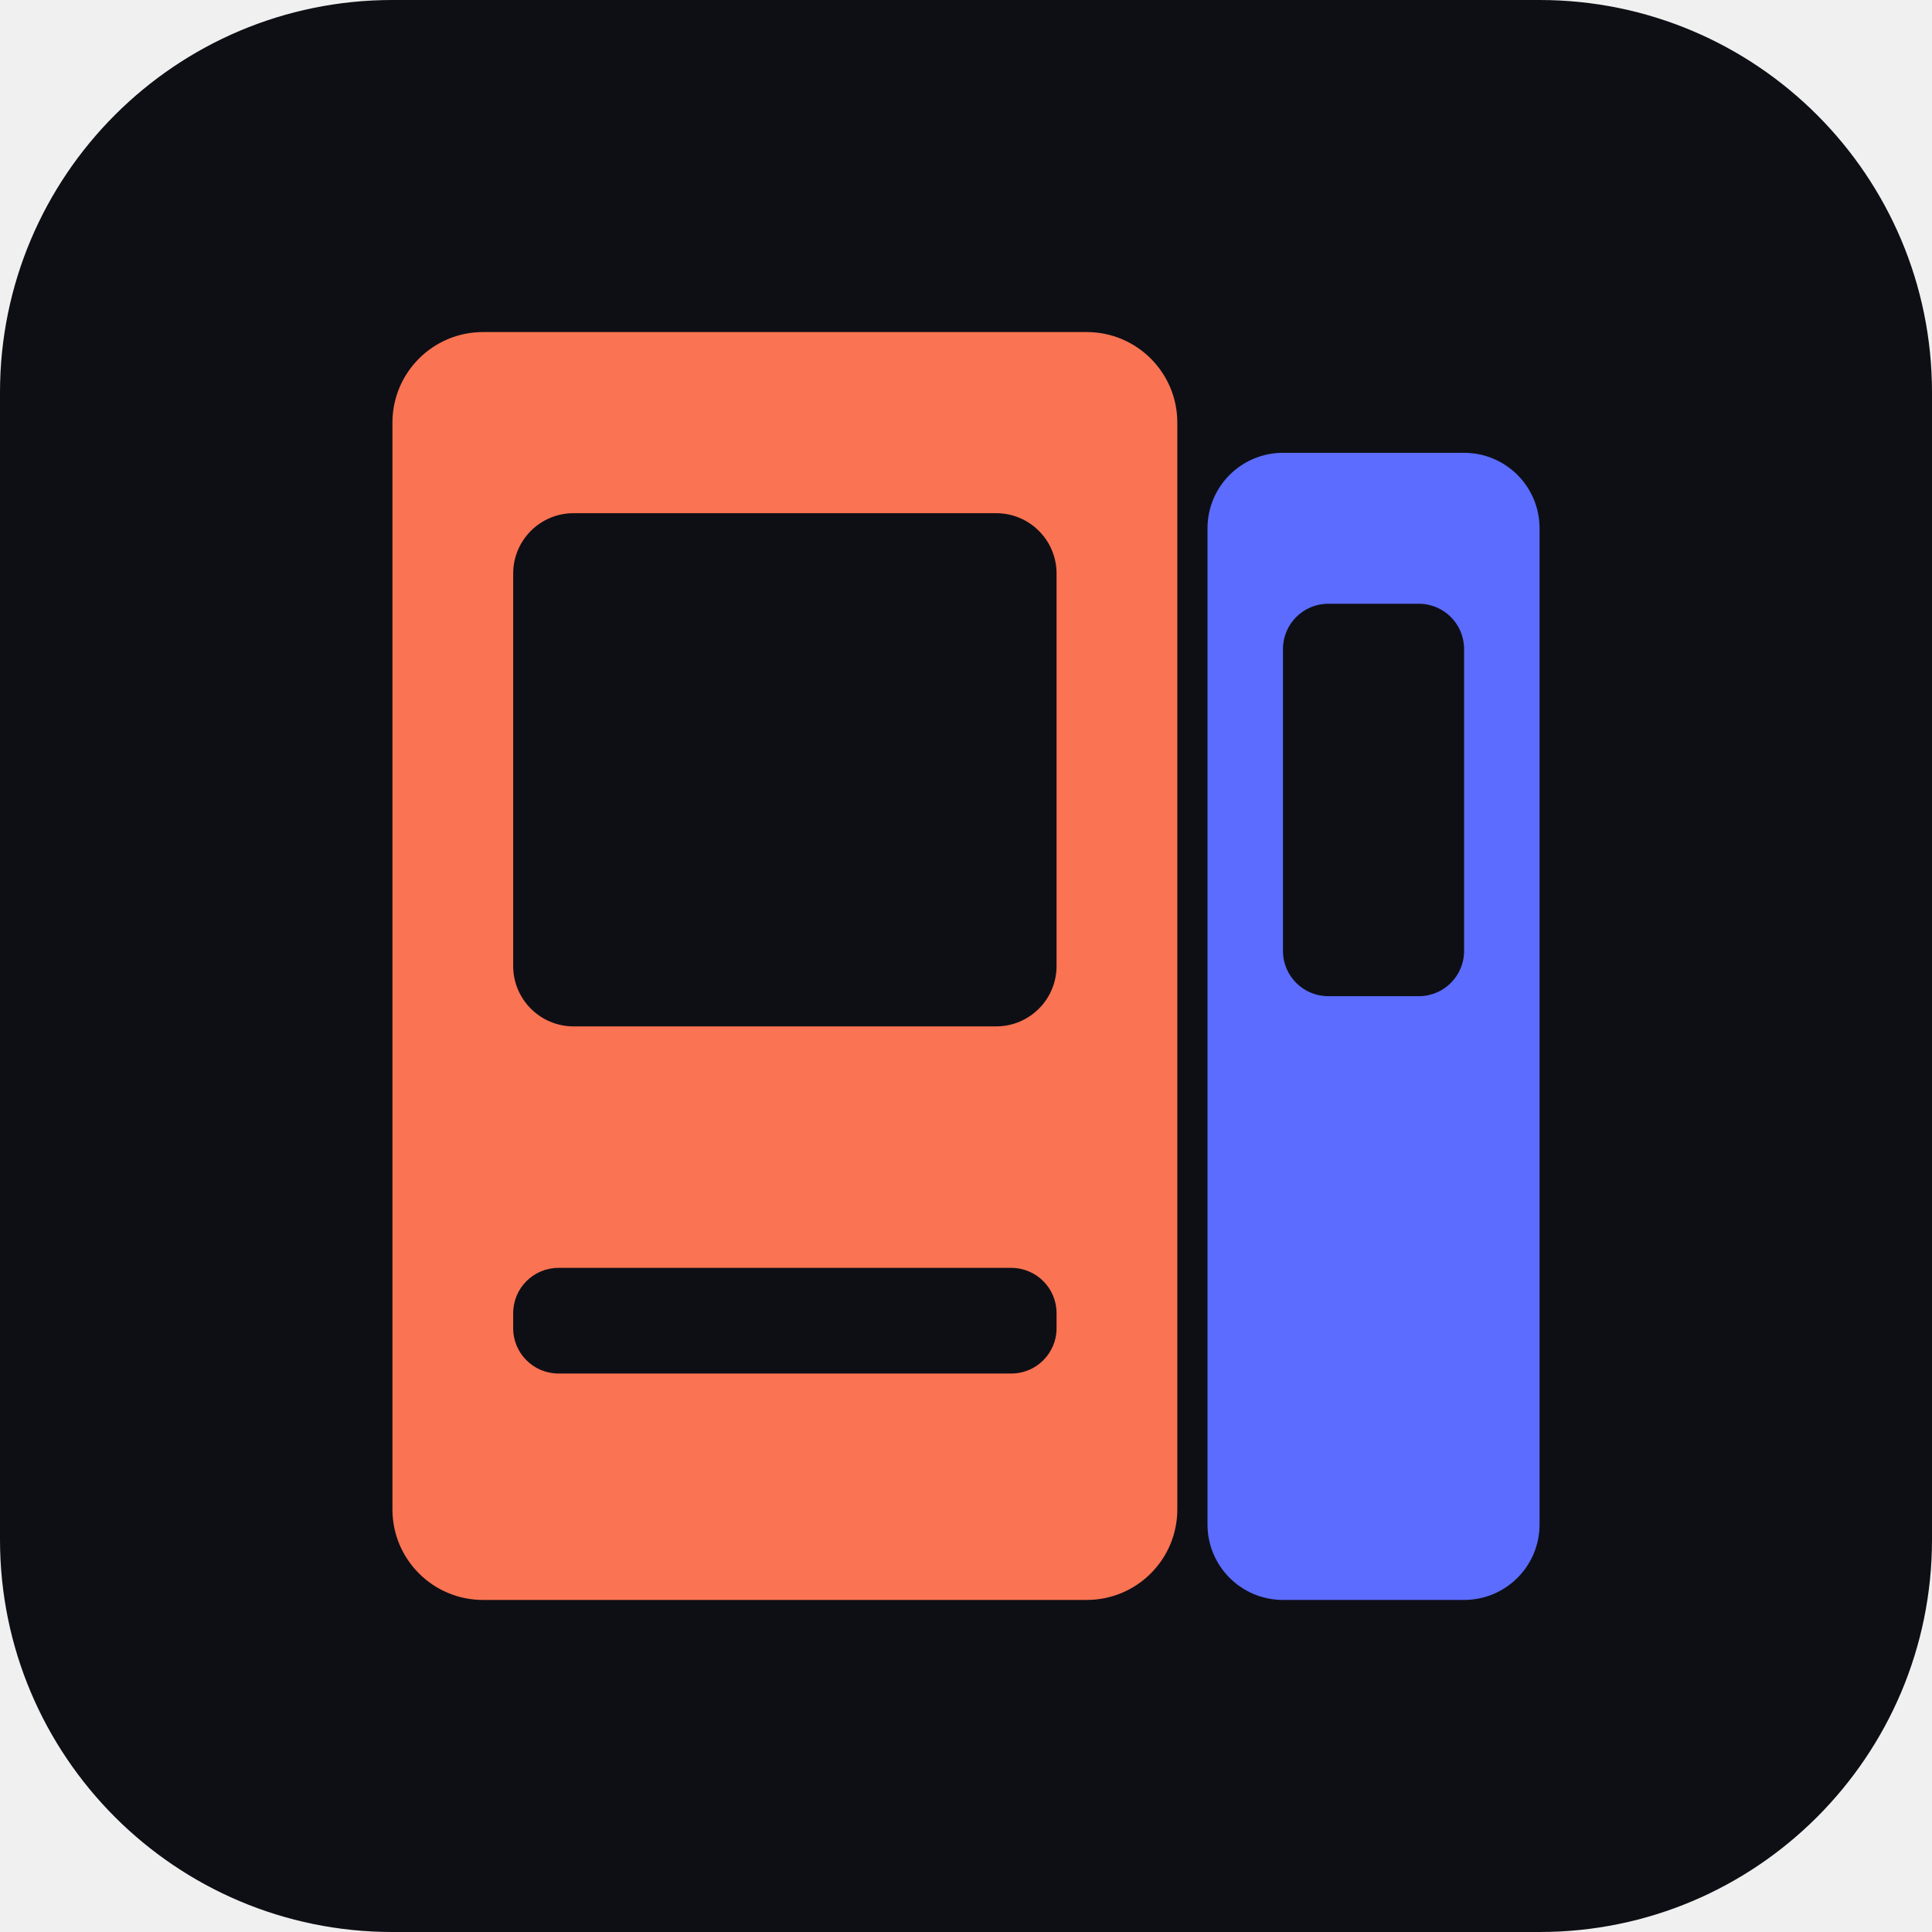
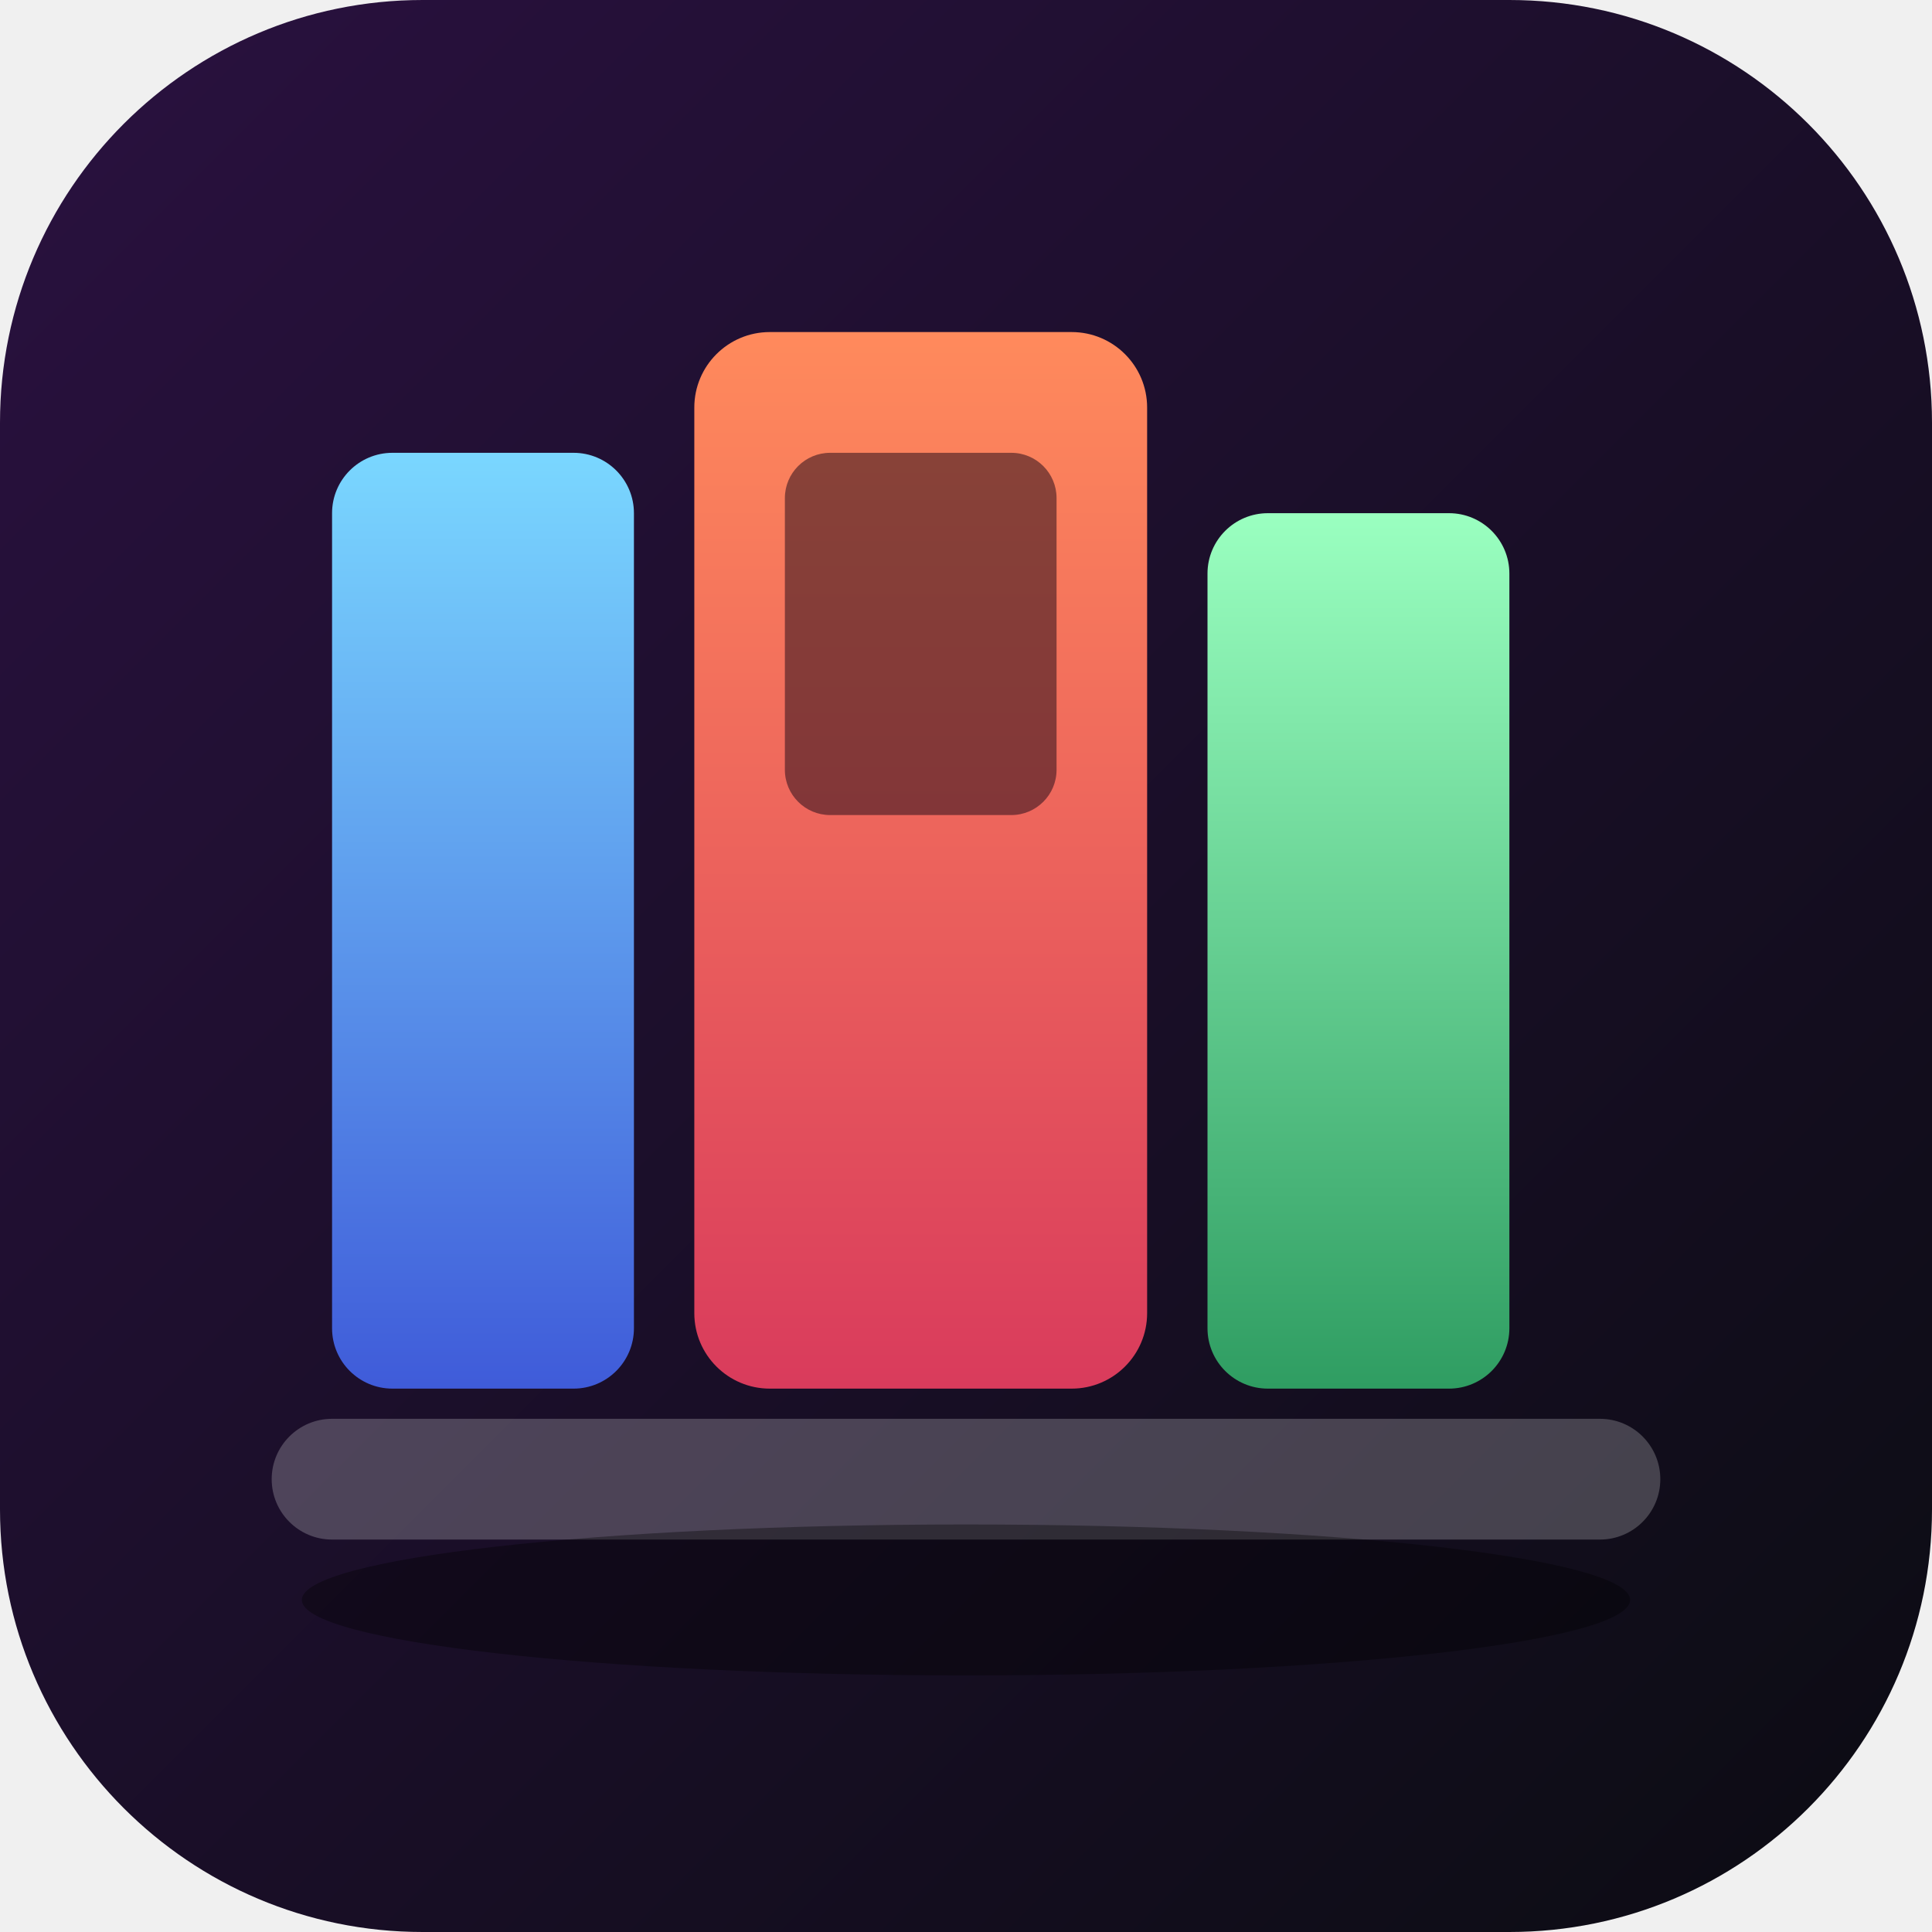
<svg xmlns="http://www.w3.org/2000/svg" width="128" height="128" viewBox="0 0 128 128">
-   <rect width="128" height="128" rx="26" fill="#0e0f15" />
-   <rect x="26" y="22" width="52" height="84" rx="6" fill="#fa7352" />
-   <rect x="34" y="34" width="36" height="34" rx="4" fill="#0e0f15" />
-   <rect x="34" y="84" width="36" height="7" rx="3" fill="#0e0f15" />
-   <rect x="80" y="30" width="22" height="76" rx="5" fill="#5b6cff" />
-   <rect x="85" y="40" width="12" height="26" rx="3" fill="#0e0f15" />
+   <defs>
+     <linearGradient id="bg" x1="0" y1="0" x2="1" y2="1">
+       <stop offset="0" stop-color="#2a1140" />
+       <stop offset="1" stop-color="#0b0c12" />
+     </linearGradient>
+     <linearGradient id="a" x1="0" y1="0" x2="0" y2="1">
+       <stop offset="0" stop-color="#ff8a5c" />
+       <stop offset="1" stop-color="#d93b5c" />
+     </linearGradient>
+     <linearGradient id="b" x1="0" y1="0" x2="0" y2="1">
+       <stop offset="0" stop-color="#7ad7ff" />
+       <stop offset="1" stop-color="#3f5bd9" />
+     </linearGradient>
+     <linearGradient id="c" x1="0" y1="0" x2="0" y2="1">
+       <stop offset="0" stop-color="#9affc0" />
+       <stop offset="1" stop-color="#2f9d62" />
+     </linearGradient>
+   </defs>
+   <rect width="128" height="128" rx="28" fill="url(#bg)" />
+   <rect x="22" y="30" width="20" height="62" rx="4" fill="url(#b)" />
+   <rect x="46" y="22" width="30" height="70" rx="5" fill="url(#a)" />
+   <rect x="52" y="30" width="18" height="24" rx="3" fill="#2a0f1c" opacity="0.55" />
+   <rect x="80" y="34" width="20" height="58" rx="4" fill="url(#c)" />
+   <rect x="18" y="94" width="92" height="8" rx="4" fill="#ffffff" opacity="0.22" />
+   <ellipse cx="64" cy="106" rx="44" ry="5" fill="#000" opacity="0.35" />
</svg>
